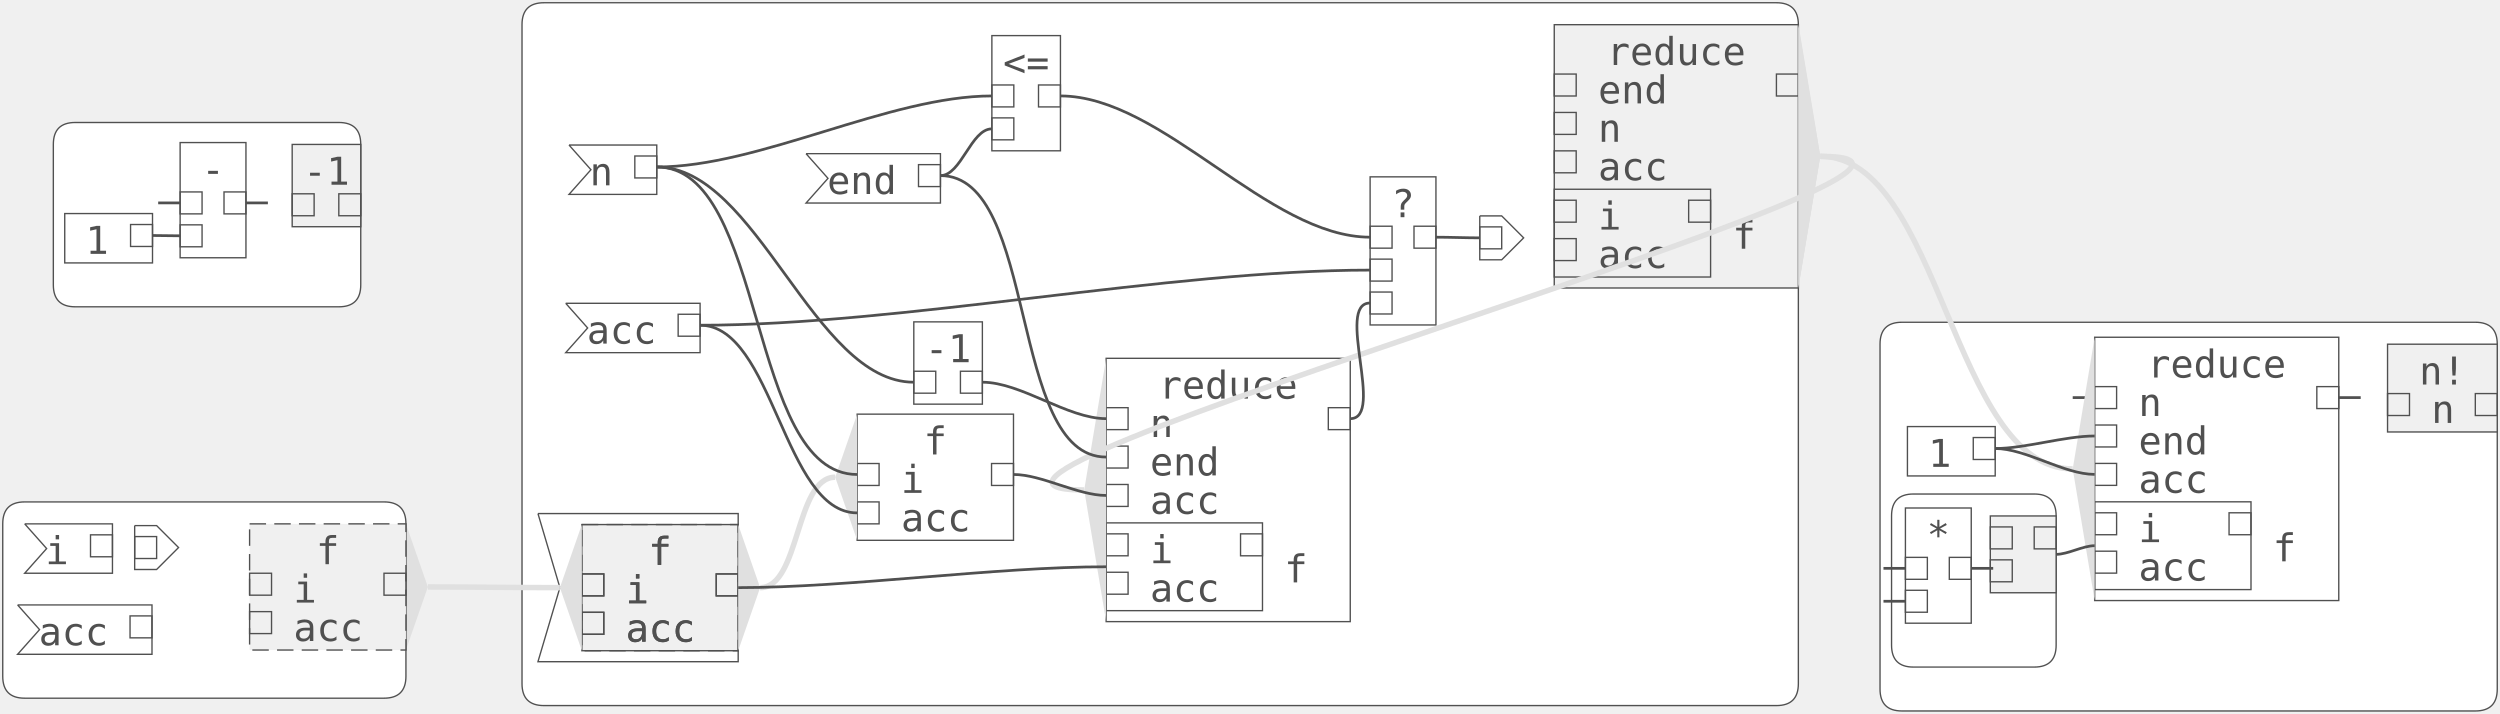
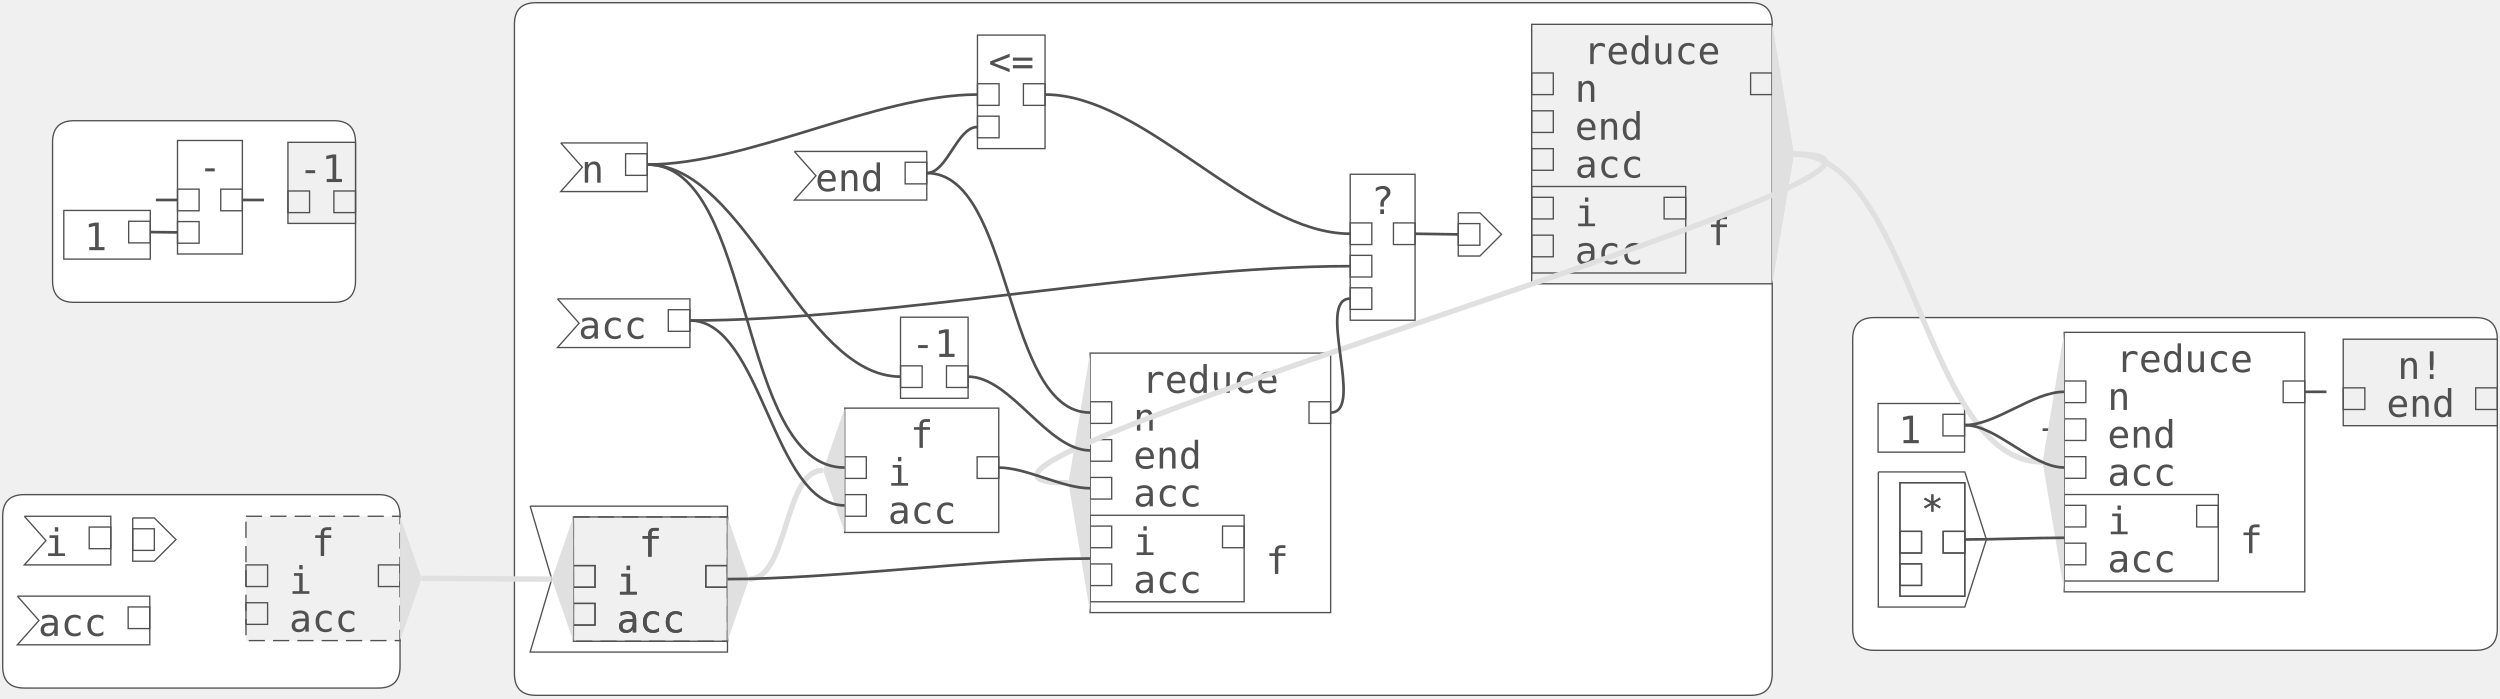
- <svg xmlns="http://www.w3.org/2000/svg" version="1.1" width="911.479" height="260.212">
+ <svg xmlns="http://www.w3.org/2000/svg" version="1.1" width="924.92" height="258.249">
  <defs />
  <g transform="translate(-169.0523,-122.0293)">
    <g>
      <path fill="white" stroke="#505050" paint-order="fill stroke markers" d=" M 359.375 131.029 L 359.375 371.278 Q 359.375 379.278 367.375 379.278 L 816.719 379.278 Q 824.719 379.278 824.719 371.278 L 824.719 131.029 Q 824.719 123.029 816.719 123.029 L 367.375 123.029 Q 359.375 123.029 359.375 131.029" stroke-miterlimit="10" stroke-width="0.5" stroke-dasharray="" />
      <path fill="#F0F0F0" stroke="#505050" paint-order="fill stroke markers" d=" M 735.719 131.029 L 824.719 131.029 L 824.719 227.029 L 735.719 227.029 L 735.719 131.029 Z" stroke-miterlimit="10" stroke-width="0.5" stroke-dasharray="" />
      <path fill="none" stroke="none" />
      <text fill="#505050" stroke="none" font-family="monospace" font-size="14px" font-style="normal" font-weight="normal" text-decoration="normal" x="780.219" y="149.029" text-anchor="middle" dominant-baseline="text-after-edge">reduce</text>
      <path fill="none" stroke="#505050" paint-order="fill stroke markers" d=" M 735.719 149.029 L 743.719 149.029 L 743.719 157.029 L 735.719 157.029 L 735.719 149.029 Z" stroke-miterlimit="10" stroke-width="0.5" stroke-dasharray="" />
-       <text fill="#505050" stroke="none" font-family="monospace" font-size="14px" font-style="normal" font-weight="normal" text-decoration="normal" x="751.719" y="163.029" text-anchor="start" dominant-baseline="text-after-edge">end</text>
+       <text fill="#505050" stroke="none" font-family="monospace" font-size="14px" font-style="normal" font-weight="normal" text-decoration="normal" x="751.719" y="163.029" text-anchor="start" dominant-baseline="text-after-edge">n</text>
      <path fill="none" stroke="#505050" paint-order="fill stroke markers" d=" M 735.719 163.029 L 743.719 163.029 L 743.719 171.029 L 735.719 171.029 L 735.719 163.029 Z" stroke-miterlimit="10" stroke-width="0.5" stroke-dasharray="" />
-       <text fill="#505050" stroke="none" font-family="monospace" font-size="14px" font-style="normal" font-weight="normal" text-decoration="normal" x="751.719" y="177.029" text-anchor="start" dominant-baseline="text-after-edge">n</text>
+       <text fill="#505050" stroke="none" font-family="monospace" font-size="14px" font-style="normal" font-weight="normal" text-decoration="normal" x="751.719" y="177.029" text-anchor="start" dominant-baseline="text-after-edge">end</text>
      <path fill="none" stroke="#505050" paint-order="fill stroke markers" d=" M 735.719 177.029 L 743.719 177.029 L 743.719 185.029 L 735.719 185.029 L 735.719 177.029 Z" stroke-miterlimit="10" stroke-width="0.5" stroke-dasharray="" />
      <text fill="#505050" stroke="none" font-family="monospace" font-size="14px" font-style="normal" font-weight="normal" text-decoration="normal" x="751.719" y="191.029" text-anchor="start" dominant-baseline="text-after-edge">acc</text>
      <path fill="none" stroke="#505050" paint-order="fill stroke markers" d=" M 735.719 191.029 L 792.719 191.029 L 792.719 223.029 L 735.719 223.029 L 735.719 191.029 Z" stroke-miterlimit="10" stroke-width="0.5" stroke-dasharray="" />
      <path fill="none" stroke="none" />
      <path fill="none" stroke="#505050" paint-order="fill stroke markers" d=" M 735.719 195.029 L 743.719 195.029 L 743.719 203.029 L 735.719 203.029 L 735.719 195.029 Z" stroke-miterlimit="10" stroke-width="0.5" stroke-dasharray="" />
      <text fill="#505050" stroke="none" font-family="monospace" font-size="14px" font-style="normal" font-weight="normal" text-decoration="normal" x="751.719" y="209.029" text-anchor="start" dominant-baseline="text-after-edge">i</text>
      <path fill="none" stroke="#505050" paint-order="fill stroke markers" d=" M 735.719 209.029 L 743.719 209.029 L 743.719 217.029 L 735.719 217.029 L 735.719 209.029 Z" stroke-miterlimit="10" stroke-width="0.5" stroke-dasharray="" />
      <text fill="#505050" stroke="none" font-family="monospace" font-size="14px" font-style="normal" font-weight="normal" text-decoration="normal" x="751.719" y="223.029" text-anchor="start" dominant-baseline="text-after-edge">acc</text>
      <path fill="none" stroke="#505050" paint-order="fill stroke markers" d=" M 784.719 195.029 L 792.719 195.029 L 792.719 203.029 L 784.719 203.029 L 784.719 195.029 Z" stroke-miterlimit="10" stroke-width="0.5" stroke-dasharray="" />
      <text fill="#505050" stroke="none" font-family="monospace" font-size="14px" font-style="normal" font-weight="normal" text-decoration="normal" x="800.719" y="216.029" text-anchor="start" dominant-baseline="text-after-edge">f</text>
      <path fill="none" stroke="#505050" paint-order="fill stroke markers" d=" M 816.719 149.029 L 824.719 149.029 L 824.719 157.029 L 816.719 157.029 L 816.719 149.029 Z" stroke-miterlimit="10" stroke-width="0.5" stroke-dasharray="" />
      <path fill="white" stroke="#505050" paint-order="fill stroke markers" d=" M 668.584 186.506 L 692.584 186.506 L 692.584 240.506 L 668.584 240.506 L 668.584 186.506 Z" stroke-miterlimit="10" stroke-width="0.5" stroke-dasharray="" />
      <path fill="#F0F0F0" stroke="none" paint-order="stroke fill markers" d="" />
      <path fill="none" stroke="none" />
      <text fill="#505050" stroke="none" font-family="monospace" font-size="14px" font-style="normal" font-weight="normal" text-decoration="normal" x="680.584" y="204.506" text-anchor="middle" dominant-baseline="text-after-edge">?</text>
      <path fill="none" stroke="#505050" paint-order="fill stroke markers" d=" M 668.584 204.506 L 676.584 204.506 L 676.584 212.506 L 668.584 212.506 L 668.584 204.506 Z" stroke-miterlimit="10" stroke-width="0.5" stroke-dasharray="" />
      <path fill="none" stroke="#505050" paint-order="fill stroke markers" d=" M 668.584 216.506 L 676.584 216.506 L 676.584 224.506 L 668.584 224.506 L 668.584 216.506 Z" stroke-miterlimit="10" stroke-width="0.5" stroke-dasharray="" />
      <path fill="none" stroke="#505050" paint-order="fill stroke markers" d=" M 668.584 228.506 L 676.584 228.506 L 676.584 236.506 L 668.584 236.506 L 668.584 228.506 Z" stroke-miterlimit="10" stroke-width="0.5" stroke-dasharray="" />
      <path fill="none" stroke="#505050" paint-order="fill stroke markers" d=" M 684.584 204.506 L 692.584 204.506 L 692.584 212.506 L 684.584 212.506 L 684.584 204.506 Z" stroke-miterlimit="10" stroke-width="0.5" stroke-dasharray="" />
      <path fill="white" stroke="#505050" paint-order="fill stroke markers" d=" M 708.561 200.751 L 716.561 200.751 L 724.561 208.751 L 716.561 216.751 L 708.561 216.751 L 708.561 200.751" stroke-miterlimit="10" stroke-width="0.5" stroke-dasharray="" />
      <path fill="none" stroke="none" />
      <path fill="none" stroke="#505050" paint-order="fill stroke markers" d=" M 708.561 204.751 L 716.561 204.751 L 716.561 212.751 L 708.561 212.751 L 708.561 204.751 Z" stroke-miterlimit="10" stroke-width="0.5" stroke-dasharray="" />
      <path fill="white" stroke="#505050" paint-order="fill stroke markers" d=" M 375.301 232.605 L 424.301 232.605 L 424.301 250.605 L 375.301 250.605 L 383.301 241.605 L 375.301 232.605" stroke-miterlimit="10" stroke-width="0.5" stroke-dasharray="" />
      <path fill="none" stroke="none" />
      <path fill="none" stroke="#505050" paint-order="fill stroke markers" d=" M 416.301 236.605 L 424.301 236.605 L 424.301 244.605 L 416.301 244.605 L 416.301 236.605 Z" stroke-miterlimit="10" stroke-width="0.5" stroke-dasharray="" />
      <text fill="#505050" stroke="none" font-family="monospace" font-size="14px" font-style="normal" font-weight="normal" text-decoration="normal" x="408.301" y="250.605" text-anchor="end" dominant-baseline="text-after-edge">acc</text>
      <path fill="white" stroke="#505050" paint-order="fill stroke markers" d=" M 376.503 174.904 L 408.503 174.904 L 408.503 192.904 L 376.503 192.904 L 384.503 183.904 L 376.503 174.904" stroke-miterlimit="10" stroke-width="0.5" stroke-dasharray="" />
      <path fill="none" stroke="none" />
      <path fill="none" stroke="#505050" paint-order="fill stroke markers" d=" M 400.503 178.904 L 408.503 178.904 L 408.503 186.904 L 400.503 186.904 L 400.503 178.904 Z" stroke-miterlimit="10" stroke-width="0.5" stroke-dasharray="" />
      <text fill="#505050" stroke="none" font-family="monospace" font-size="14px" font-style="normal" font-weight="normal" text-decoration="normal" x="392.503" y="192.904" text-anchor="end" dominant-baseline="text-after-edge">n</text>
      <path fill="white" stroke="#505050" paint-order="fill stroke markers" d=" M 530.682 135.009 L 555.682 135.009 L 555.682 177.009 L 530.682 177.009 L 530.682 135.009 Z" stroke-miterlimit="10" stroke-width="0.5" stroke-dasharray="" />
      <path fill="#F0F0F0" stroke="none" paint-order="stroke fill markers" d="" />
      <path fill="none" stroke="none" />
      <text fill="#505050" stroke="none" font-family="monospace" font-size="14px" font-style="normal" font-weight="normal" text-decoration="normal" x="543.182" y="153.009" text-anchor="middle" dominant-baseline="text-after-edge">&lt;=</text>
      <path fill="none" stroke="#505050" paint-order="fill stroke markers" d=" M 530.682 153.009 L 538.682 153.009 L 538.682 161.009 L 530.682 161.009 L 530.682 153.009 Z" stroke-miterlimit="10" stroke-width="0.5" stroke-dasharray="" />
      <path fill="none" stroke="#505050" paint-order="fill stroke markers" d=" M 530.682 165.009 L 538.682 165.009 L 538.682 173.009 L 530.682 173.009 L 530.682 165.009 Z" stroke-miterlimit="10" stroke-width="0.5" stroke-dasharray="" />
      <path fill="none" stroke="#505050" paint-order="fill stroke markers" d=" M 547.682 153.009 L 555.682 153.009 L 555.682 161.009 L 547.682 161.009 L 547.682 153.009 Z" stroke-miterlimit="10" stroke-width="0.5" stroke-dasharray="" />
      <path fill="white" stroke="#505050" paint-order="fill stroke markers" d=" M 502.218 239.38 L 527.218 239.38 L 527.218 269.38 L 502.218 269.38 L 502.218 239.38 Z" stroke-miterlimit="10" stroke-width="0.5" stroke-dasharray="" />
      <path fill="#F0F0F0" stroke="none" paint-order="stroke fill markers" d="" />
      <path fill="none" stroke="none" />
      <text fill="#505050" stroke="none" font-family="monospace" font-size="14px" font-style="normal" font-weight="normal" text-decoration="normal" x="514.718" y="257.38" text-anchor="middle" dominant-baseline="text-after-edge">-1</text>
      <path fill="none" stroke="#505050" paint-order="fill stroke markers" d=" M 502.218 257.38 L 510.218 257.38 L 510.218 265.38 L 502.218 265.38 L 502.218 257.38 Z" stroke-miterlimit="10" stroke-width="0.5" stroke-dasharray="" />
      <path fill="none" stroke="#505050" paint-order="fill stroke markers" d=" M 519.218 257.38 L 527.218 257.38 L 527.218 265.38 L 519.218 265.38 L 519.218 257.38 Z" stroke-miterlimit="10" stroke-width="0.5" stroke-dasharray="" />
      <path fill="none" stroke="none" />
      <path fill="white" stroke="#505050" paint-order="fill stroke markers" d=" M 365.189 309.278 L 438.189 309.278 L 438.189 363.278 L 365.189 363.278 L 373.189 336.278 L 365.189 309.278" stroke-miterlimit="10" stroke-width="0.5" stroke-dasharray="" />
      <path fill="#F0F0F0" stroke="none" paint-order="stroke fill markers" d=" M 381.189 313.278 L 438.189 313.278 L 438.189 359.278 L 381.189 359.278 L 381.189 313.278 Z" />
      <path fill="none" stroke="none" />
      <path fill="none" stroke="#505050" paint-order="fill stroke markers" d=" M 381.189 313.278 L 438.189 313.278 L 438.189 359.278 L 381.189 359.278 L 381.189 313.278 Z" stroke-miterlimit="10" stroke-width="0.5" stroke-dasharray="" />
      <path fill="none" stroke="none" />
      <text fill="#505050" stroke="none" font-family="monospace" font-size="14px" font-style="normal" font-weight="normal" text-decoration="normal" x="409.689" y="331.278" text-anchor="middle" dominant-baseline="text-after-edge">f</text>
      <path fill="none" stroke="#505050" paint-order="fill stroke markers" d=" M 381.189 331.278 L 389.189 331.278 L 389.189 339.278 L 381.189 339.278 L 381.189 331.278 Z" stroke-miterlimit="10" stroke-width="0.5" stroke-dasharray="" />
      <text fill="#505050" stroke="none" font-family="monospace" font-size="14px" font-style="normal" font-weight="normal" text-decoration="normal" x="397.189" y="345.278" text-anchor="start" dominant-baseline="text-after-edge">i</text>
      <path fill="none" stroke="#505050" paint-order="fill stroke markers" d=" M 381.189 345.278 L 389.189 345.278 L 389.189 353.278 L 381.189 353.278 L 381.189 345.278 Z" stroke-miterlimit="10" stroke-width="0.5" stroke-dasharray="" />
      <text fill="#505050" stroke="none" font-family="monospace" font-size="14px" font-style="normal" font-weight="normal" text-decoration="normal" x="397.189" y="359.278" text-anchor="start" dominant-baseline="text-after-edge">acc</text>
      <path fill="none" stroke="#505050" paint-order="fill stroke markers" d=" M 430.189 331.278 L 438.189 331.278 L 438.189 339.278 L 430.189 339.278 L 430.189 331.278 Z" stroke-miterlimit="10" stroke-width="0.5" stroke-dasharray="" />
      <path fill="none" stroke="#505050" paint-order="fill stroke markers" d=" M 381.189 313.278 L 438.189 313.278 L 438.189 359.278 L 381.189 359.278 L 381.189 313.278 Z" stroke-miterlimit="10" stroke-width="0.5" stroke-dasharray="6,3" />
      <path fill="#F0F0F0" stroke="none" paint-order="stroke fill markers" d="" />
      <path fill="none" stroke="none" />
      <text fill="#505050" stroke="none" font-family="monospace" font-size="14px" font-style="normal" font-weight="normal" text-decoration="normal" x="409.689" y="331.278" text-anchor="middle" dominant-baseline="text-after-edge">f</text>
      <path fill="none" stroke="#505050" paint-order="fill stroke markers" d=" M 381.189 331.278 L 389.189 331.278 L 389.189 339.278 L 381.189 339.278 L 381.189 331.278 Z" stroke-miterlimit="10" stroke-width="0.5" stroke-dasharray="0" />
      <text fill="#505050" stroke="none" font-family="monospace" font-size="14px" font-style="normal" font-weight="normal" text-decoration="normal" x="397.189" y="345.278" text-anchor="start" dominant-baseline="text-after-edge">i</text>
      <path fill="none" stroke="#505050" paint-order="fill stroke markers" d=" M 381.189 345.278 L 389.189 345.278 L 389.189 353.278 L 381.189 353.278 L 381.189 345.278 Z" stroke-miterlimit="10" stroke-width="0.5" stroke-dasharray="0" />
      <text fill="#505050" stroke="none" font-family="monospace" font-size="14px" font-style="normal" font-weight="normal" text-decoration="normal" x="397.189" y="359.278" text-anchor="start" dominant-baseline="text-after-edge">acc</text>
      <path fill="none" stroke="#505050" paint-order="fill stroke markers" d=" M 430.189 331.278 L 438.189 331.278 L 438.189 339.278 L 430.189 339.278 L 430.189 331.278 Z" stroke-miterlimit="10" stroke-width="0.5" stroke-dasharray="0" />
-       <path fill="#e0e0e0" stroke="none" paint-order="stroke fill markers" d=" M 325.052 336.026 L 317.052 313.026 L 317.052 359.026 Z M 373.189 336.278 L 381.189 313.278 L 381.189 359.278 Z" />
-       <path fill="none" stroke="none" />
-       <path fill="none" stroke="#e0e0e0" paint-order="fill stroke markers" d=" M 325.052 336.026 C 339.493 336.026 358.748 336.278 373.189 336.278" stroke-miterlimit="10" stroke-width="2" stroke-dasharray="0" />
      <path fill="white" stroke="#505050" paint-order="fill stroke markers" d=" M 481.561 273.023 L 538.561 273.023 L 538.561 319.023 L 481.561 319.023 L 481.561 273.023 Z" stroke-miterlimit="10" stroke-width="0.5" stroke-dasharray="0" />
      <path fill="#F0F0F0" stroke="none" paint-order="stroke fill markers" d="" />
      <path fill="none" stroke="none" />
      <text fill="#505050" stroke="none" font-family="monospace" font-size="14px" font-style="normal" font-weight="normal" text-decoration="normal" x="510.061" y="291.023" text-anchor="middle" dominant-baseline="text-after-edge">f</text>
      <path fill="none" stroke="#505050" paint-order="fill stroke markers" d=" M 481.561 291.023 L 489.561 291.023 L 489.561 299.023 L 481.561 299.023 L 481.561 291.023 Z" stroke-miterlimit="10" stroke-width="0.5" stroke-dasharray="0" />
      <text fill="#505050" stroke="none" font-family="monospace" font-size="14px" font-style="normal" font-weight="normal" text-decoration="normal" x="497.561" y="305.023" text-anchor="start" dominant-baseline="text-after-edge">i</text>
      <path fill="none" stroke="#505050" paint-order="fill stroke markers" d=" M 481.561 305.023 L 489.561 305.023 L 489.561 313.023 L 481.561 313.023 L 481.561 305.023 Z" stroke-miterlimit="10" stroke-width="0.5" stroke-dasharray="0" />
      <text fill="#505050" stroke="none" font-family="monospace" font-size="14px" font-style="normal" font-weight="normal" text-decoration="normal" x="497.561" y="319.023" text-anchor="start" dominant-baseline="text-after-edge">acc</text>
      <path fill="none" stroke="#505050" paint-order="fill stroke markers" d=" M 530.561 291.023 L 538.561 291.023 L 538.561 299.023 L 530.561 299.023 L 530.561 291.023 Z" stroke-miterlimit="10" stroke-width="0.5" stroke-dasharray="0" />
-       <path fill="#e0e0e0" stroke="none" paint-order="stroke fill markers" d=" M 446.189 336.278 L 438.189 313.278 L 438.189 359.278 Z M 473.561 296.023 L 481.561 273.023 L 481.561 319.023 Z" />
-       <path fill="none" stroke="none" />
-       <path fill="none" stroke="#e0e0e0" paint-order="fill stroke markers" d=" M 446.189 336.278 C 460.793 336.278 458.957 296.023 473.561 296.023" stroke-miterlimit="10" stroke-width="2" stroke-dasharray="0" />
      <path fill="white" stroke="#505050" paint-order="fill stroke markers" d=" M 462.929 178.055 L 511.929 178.055 L 511.929 196.055 L 462.929 196.055 L 470.929 187.055 L 462.929 178.055" stroke-miterlimit="10" stroke-width="0.5" stroke-dasharray="0" />
      <path fill="none" stroke="none" />
      <path fill="none" stroke="#505050" paint-order="fill stroke markers" d=" M 503.929 182.055 L 511.929 182.055 L 511.929 190.055 L 503.929 190.055 L 503.929 182.055 Z" stroke-miterlimit="10" stroke-width="0.5" stroke-dasharray="0" />
      <text fill="#505050" stroke="none" font-family="monospace" font-size="14px" font-style="normal" font-weight="normal" text-decoration="normal" x="495.929" y="196.055" text-anchor="end" dominant-baseline="text-after-edge">end</text>
      <path fill="white" stroke="#505050" paint-order="fill stroke markers" d=" M 572.343 252.668 L 661.343 252.668 L 661.343 348.668 L 572.343 348.668 L 572.343 252.668 Z" stroke-miterlimit="10" stroke-width="0.5" stroke-dasharray="0" />
      <path fill="#F0F0F0" stroke="none" paint-order="stroke fill markers" d="" />
      <path fill="none" stroke="none" />
      <text fill="#505050" stroke="none" font-family="monospace" font-size="14px" font-style="normal" font-weight="normal" text-decoration="normal" x="616.843" y="270.668" text-anchor="middle" dominant-baseline="text-after-edge">reduce</text>
      <path fill="none" stroke="#505050" paint-order="fill stroke markers" d=" M 572.343 270.668 L 580.343 270.668 L 580.343 278.668 L 572.343 278.668 L 572.343 270.668 Z" stroke-miterlimit="10" stroke-width="0.5" stroke-dasharray="0" />
      <text fill="#505050" stroke="none" font-family="monospace" font-size="14px" font-style="normal" font-weight="normal" text-decoration="normal" x="588.343" y="284.668" text-anchor="start" dominant-baseline="text-after-edge">n</text>
      <path fill="none" stroke="#505050" paint-order="fill stroke markers" d=" M 572.343 284.668 L 580.343 284.668 L 580.343 292.668 L 572.343 292.668 L 572.343 284.668 Z" stroke-miterlimit="10" stroke-width="0.5" stroke-dasharray="0" />
      <text fill="#505050" stroke="none" font-family="monospace" font-size="14px" font-style="normal" font-weight="normal" text-decoration="normal" x="588.343" y="298.668" text-anchor="start" dominant-baseline="text-after-edge">end</text>
      <path fill="none" stroke="#505050" paint-order="fill stroke markers" d=" M 572.343 298.668 L 580.343 298.668 L 580.343 306.668 L 572.343 306.668 L 572.343 298.668 Z" stroke-miterlimit="10" stroke-width="0.5" stroke-dasharray="0" />
      <text fill="#505050" stroke="none" font-family="monospace" font-size="14px" font-style="normal" font-weight="normal" text-decoration="normal" x="588.343" y="312.668" text-anchor="start" dominant-baseline="text-after-edge">acc</text>
      <path fill="none" stroke="#505050" paint-order="fill stroke markers" d=" M 572.343 312.668 L 629.343 312.668 L 629.343 344.668 L 572.343 344.668 L 572.343 312.668 Z" stroke-miterlimit="10" stroke-width="0.5" stroke-dasharray="0" />
      <path fill="none" stroke="none" />
      <path fill="none" stroke="#505050" paint-order="fill stroke markers" d=" M 572.343 316.668 L 580.343 316.668 L 580.343 324.668 L 572.343 324.668 L 572.343 316.668 Z" stroke-miterlimit="10" stroke-width="0.5" stroke-dasharray="0" />
      <text fill="#505050" stroke="none" font-family="monospace" font-size="14px" font-style="normal" font-weight="normal" text-decoration="normal" x="588.343" y="330.668" text-anchor="start" dominant-baseline="text-after-edge">i</text>
      <path fill="none" stroke="#505050" paint-order="fill stroke markers" d=" M 572.343 330.668 L 580.343 330.668 L 580.343 338.668 L 572.343 338.668 L 572.343 330.668 Z" stroke-miterlimit="10" stroke-width="0.5" stroke-dasharray="0" />
      <text fill="#505050" stroke="none" font-family="monospace" font-size="14px" font-style="normal" font-weight="normal" text-decoration="normal" x="588.343" y="344.668" text-anchor="start" dominant-baseline="text-after-edge">acc</text>
      <path fill="none" stroke="#505050" paint-order="fill stroke markers" d=" M 621.343 316.668 L 629.343 316.668 L 629.343 324.668 L 621.343 324.668 L 621.343 316.668 Z" stroke-miterlimit="10" stroke-width="0.5" stroke-dasharray="0" />
      <text fill="#505050" stroke="none" font-family="monospace" font-size="14px" font-style="normal" font-weight="normal" text-decoration="normal" x="637.343" y="337.668" text-anchor="start" dominant-baseline="text-after-edge">f</text>
      <path fill="none" stroke="#505050" paint-order="fill stroke markers" d=" M 653.343 270.668 L 661.343 270.668 L 661.343 278.668 L 653.343 278.668 L 653.343 270.668 Z" stroke-miterlimit="10" stroke-width="0.5" stroke-dasharray="0" />
-       <path fill="#e0e0e0" stroke="none" paint-order="stroke fill markers" d=" M 832.719 179.029 L 824.719 131.029 L 824.719 227.029 Z M 564.343 300.668 L 572.343 252.668 L 572.343 348.668 Z" />
-       <path fill="none" stroke="none" />
-       <path fill="none" stroke="#e0e0e0" paint-order="fill stroke markers" d=" M 832.719 179.029 C 921.116 179.029 475.946 300.668 564.343 300.668" stroke-miterlimit="10" stroke-width="2" stroke-dasharray="0" />
      <path fill="white" stroke="#505050" paint-order="fill stroke markers" d=" M 188.499 174.688 L 188.499 225.889 Q 188.499 233.889 196.499 233.889 L 292.579 233.889 Q 300.579 233.889 300.579 225.889 L 300.579 174.688 Q 300.579 166.688 292.579 166.688 L 196.499 166.688 Q 188.499 166.688 188.499 174.688" stroke-miterlimit="10" stroke-width="0.5" stroke-dasharray="0" />
      <path fill="#F0F0F0" stroke="#505050" paint-order="fill stroke markers" d=" M 275.579 174.688 L 300.579 174.688 L 300.579 204.688 L 275.579 204.688 L 275.579 174.688 Z" stroke-miterlimit="10" stroke-width="0.5" stroke-dasharray="0" />
      <path fill="none" stroke="none" />
      <text fill="#505050" stroke="none" font-family="monospace" font-size="14px" font-style="normal" font-weight="normal" text-decoration="normal" x="288.079" y="192.688" text-anchor="middle" dominant-baseline="text-after-edge">-1</text>
      <path fill="none" stroke="#505050" paint-order="fill stroke markers" d=" M 275.579 192.688 L 283.579 192.688 L 283.579 200.688 L 275.579 200.688 L 275.579 192.688 Z" stroke-miterlimit="10" stroke-width="0.5" stroke-dasharray="0" />
      <path fill="none" stroke="#505050" paint-order="fill stroke markers" d=" M 292.579 192.688 L 300.579 192.688 L 300.579 200.688 L 292.579 200.688 L 292.579 192.688 Z" stroke-miterlimit="10" stroke-width="0.5" stroke-dasharray="0" />
      <path fill="none" stroke="#505050" paint-order="fill stroke markers" d=" M 234.724 196.006 L 226.724 196.006 M 258.724 196.006 L 266.724 196.006" stroke-miterlimit="10" stroke-dasharray="0" />
      <path fill="white" stroke="#505050" paint-order="fill stroke markers" d=" M 234.724 174.006 L 258.724 174.006 L 258.724 216.006 L 234.724 216.006 L 234.724 174.006 Z" stroke-miterlimit="10" stroke-width="0.5" stroke-dasharray="0" />
      <path fill="#F0F0F0" stroke="none" paint-order="stroke fill markers" d="" />
      <path fill="none" stroke="none" />
      <text fill="#505050" stroke="none" font-family="monospace" font-size="14px" font-style="normal" font-weight="normal" text-decoration="normal" x="246.724" y="192.006" text-anchor="middle" dominant-baseline="text-after-edge">-</text>
      <path fill="none" stroke="#505050" paint-order="fill stroke markers" d=" M 234.724 192.006 L 242.724 192.006 L 242.724 200.006 L 234.724 200.006 L 234.724 192.006 Z" stroke-miterlimit="10" stroke-width="0.5" stroke-dasharray="0" />
      <path fill="none" stroke="#505050" paint-order="fill stroke markers" d=" M 234.724 204.006 L 242.724 204.006 L 242.724 212.006 L 234.724 212.006 L 234.724 204.006 Z" stroke-miterlimit="10" stroke-width="0.5" stroke-dasharray="0" />
      <path fill="none" stroke="#505050" paint-order="fill stroke markers" d=" M 250.724 192.006 L 258.724 192.006 L 258.724 200.006 L 250.724 200.006 L 250.724 192.006 Z" stroke-miterlimit="10" stroke-width="0.5" stroke-dasharray="0" />
      <path fill="white" stroke="#505050" paint-order="fill stroke markers" d=" M 192.654 199.889 L 224.654 199.889 L 224.654 217.889 L 192.654 217.889 L 192.654 199.889 Z" stroke-miterlimit="10" stroke-width="0.5" stroke-dasharray="0" />
      <path fill="#F0F0F0" stroke="none" paint-order="stroke fill markers" d="" />
      <path fill="none" stroke="none" />
      <path fill="none" stroke="#505050" paint-order="fill stroke markers" d=" M 216.654 203.889 L 224.654 203.889 L 224.654 211.889 L 216.654 211.889 L 216.654 203.889 Z" stroke-miterlimit="10" stroke-width="0.5" stroke-dasharray="0" />
      <text fill="#505050" stroke="none" font-family="monospace" font-size="14px" font-style="normal" font-weight="normal" text-decoration="normal" x="208.654" y="217.889" text-anchor="end" dominant-baseline="text-after-edge">1</text>
-       <path fill="white" stroke="#505050" paint-order="fill stroke markers" d=" M 854.495 247.522 L 854.495 373.241 Q 854.495 381.241 862.495 381.241 L 1071.531 381.241 Q 1079.531 381.241 1079.531 373.241 L 1079.531 247.522 Q 1079.531 239.522 1071.531 239.522 L 862.495 239.522 Q 854.495 239.522 854.495 247.522" stroke-miterlimit="10" stroke-width="0.5" stroke-dasharray="0" />
-       <path fill="#F0F0F0" stroke="#505050" paint-order="fill stroke markers" d=" M 1039.531 247.522 L 1079.531 247.522 L 1079.531 279.522 L 1039.531 279.522 L 1039.531 247.522 Z" stroke-miterlimit="10" stroke-width="0.5" stroke-dasharray="0" />
-       <path fill="none" stroke="none" />
-       <text fill="#505050" stroke="none" font-family="monospace" font-size="14px" font-style="normal" font-weight="normal" text-decoration="normal" x="1059.531" y="265.522" text-anchor="middle" dominant-baseline="text-after-edge">n!</text>
-       <path fill="none" stroke="#505050" paint-order="fill stroke markers" d=" M 1039.531 265.522 L 1047.531 265.522 L 1047.531 273.522 L 1039.531 273.522 L 1039.531 265.522 Z" stroke-miterlimit="10" stroke-width="0.5" stroke-dasharray="0" />
-       <text fill="#505050" stroke="none" font-family="monospace" font-size="14px" font-style="normal" font-weight="normal" text-decoration="normal" x="1055.531" y="279.522" text-anchor="start" dominant-baseline="text-after-edge">n</text>
-       <path fill="none" stroke="#505050" paint-order="fill stroke markers" d=" M 1071.531 265.522 L 1079.531 265.522 L 1079.531 273.522 L 1071.531 273.522 L 1071.531 265.522 Z" stroke-miterlimit="10" stroke-width="0.5" stroke-dasharray="0" />
-       <path fill="none" stroke="#505050" paint-order="fill stroke markers" d=" M 932.747 266.988 L 924.747 266.988 M 1021.747 266.988 L 1029.747 266.988" stroke-miterlimit="10" stroke-dasharray="0" />
-       <path fill="white" stroke="#505050" paint-order="fill stroke markers" d=" M 864.487 277.554 L 896.487 277.554 L 896.487 295.554 L 864.487 295.554 L 864.487 277.554 Z" stroke-miterlimit="10" stroke-width="0.5" stroke-dasharray="0" />
-       <path fill="#F0F0F0" stroke="none" paint-order="stroke fill markers" d="" />
-       <path fill="none" stroke="none" />
-       <path fill="none" stroke="#505050" paint-order="fill stroke markers" d=" M 888.487 281.554 L 896.487 281.554 L 896.487 289.554 L 888.487 289.554 L 888.487 281.554 Z" stroke-miterlimit="10" stroke-width="0.5" stroke-dasharray="0" />
-       <text fill="#505050" stroke="none" font-family="monospace" font-size="14px" font-style="normal" font-weight="normal" text-decoration="normal" x="880.487" y="295.554" text-anchor="end" dominant-baseline="text-after-edge">1</text>
+       <path fill="white" stroke="#505050" paint-order="fill stroke markers" d=" M 854.495 247.522 L 854.495 354.624 Q 854.495 362.624 862.495 362.624 L 1084.972 362.624 Q 1092.972 362.624 1092.972 354.624 L 1092.972 247.522 Q 1092.972 239.522 1084.972 239.522 L 862.495 239.522 Q 854.495 239.522 854.495 247.522" stroke-miterlimit="10" stroke-width="0.5" stroke-dasharray="0" />
+       <path fill="#F0F0F0" stroke="#505050" paint-order="fill stroke markers" d=" M 1035.972 247.522 L 1092.972 247.522 L 1092.972 279.522 L 1035.972 279.522 L 1035.972 247.522 Z" stroke-miterlimit="10" stroke-width="0.5" stroke-dasharray="0" />
+       <path fill="none" stroke="none" />
+       <text fill="#505050" stroke="none" font-family="monospace" font-size="14px" font-style="normal" font-weight="normal" text-decoration="normal" x="1064.472" y="265.522" text-anchor="middle" dominant-baseline="text-after-edge">n!</text>
+       <path fill="none" stroke="#505050" paint-order="fill stroke markers" d=" M 1035.972 265.522 L 1043.972 265.522 L 1043.972 273.522 L 1035.972 273.522 L 1035.972 265.522 Z" stroke-miterlimit="10" stroke-width="0.5" stroke-dasharray="0" />
+       <text fill="#505050" stroke="none" font-family="monospace" font-size="14px" font-style="normal" font-weight="normal" text-decoration="normal" x="1051.972" y="279.522" text-anchor="start" dominant-baseline="text-after-edge">end</text>
+       <path fill="none" stroke="#505050" paint-order="fill stroke markers" d=" M 1084.972 265.522 L 1092.972 265.522 L 1092.972 273.522 L 1084.972 273.522 L 1084.972 265.522 Z" stroke-miterlimit="10" stroke-width="0.5" stroke-dasharray="0" />
+       <path fill="none" stroke="#505050" paint-order="fill stroke markers" d=" M 932.747 280.988 L 924.747 280.988 M 1021.747 266.988 L 1029.747 266.988" stroke-miterlimit="10" stroke-dasharray="0" />
+       <path fill="white" stroke="#505050" paint-order="fill stroke markers" d=" M 863.883 271.308 L 895.883 271.308 L 895.883 289.308 L 863.883 289.308 L 863.883 271.308 Z" stroke-miterlimit="10" stroke-width="0.5" stroke-dasharray="0" />
+       <path fill="#F0F0F0" stroke="none" paint-order="stroke fill markers" d="" />
+       <path fill="none" stroke="none" />
+       <path fill="none" stroke="#505050" paint-order="fill stroke markers" d=" M 887.883 275.308 L 895.883 275.308 L 895.883 283.308 L 887.883 283.308 L 887.883 275.308 Z" stroke-miterlimit="10" stroke-width="0.5" stroke-dasharray="0" />
+       <text fill="#505050" stroke="none" font-family="monospace" font-size="14px" font-style="normal" font-weight="normal" text-decoration="normal" x="879.883" y="289.308" text-anchor="end" dominant-baseline="text-after-edge">1</text>
      <path fill="white" stroke="#505050" paint-order="fill stroke markers" d=" M 932.747 244.988 L 1021.747 244.988 L 1021.747 340.988 L 932.747 340.988 L 932.747 244.988 Z" stroke-miterlimit="10" stroke-width="0.5" stroke-dasharray="0" />
      <path fill="#F0F0F0" stroke="none" paint-order="stroke fill markers" d="" />
      <path fill="none" stroke="none" />
      <text fill="#505050" stroke="none" font-family="monospace" font-size="14px" font-style="normal" font-weight="normal" text-decoration="normal" x="977.247" y="262.988" text-anchor="middle" dominant-baseline="text-after-edge">reduce</text>
      <path fill="none" stroke="#505050" paint-order="fill stroke markers" d=" M 932.747 262.988 L 940.747 262.988 L 940.747 270.988 L 932.747 270.988 L 932.747 262.988 Z" stroke-miterlimit="10" stroke-width="0.5" stroke-dasharray="0" />
      <text fill="#505050" stroke="none" font-family="monospace" font-size="14px" font-style="normal" font-weight="normal" text-decoration="normal" x="948.747" y="276.988" text-anchor="start" dominant-baseline="text-after-edge">n</text>
      <path fill="none" stroke="#505050" paint-order="fill stroke markers" d=" M 932.747 276.988 L 940.747 276.988 L 940.747 284.988 L 932.747 284.988 L 932.747 276.988 Z" stroke-miterlimit="10" stroke-width="0.5" stroke-dasharray="0" />
      <text fill="#505050" stroke="none" font-family="monospace" font-size="14px" font-style="normal" font-weight="normal" text-decoration="normal" x="948.747" y="290.988" text-anchor="start" dominant-baseline="text-after-edge">end</text>
      <path fill="none" stroke="#505050" paint-order="fill stroke markers" d=" M 932.747 290.988 L 940.747 290.988 L 940.747 298.988 L 932.747 298.988 L 932.747 290.988 Z" stroke-miterlimit="10" stroke-width="0.5" stroke-dasharray="0" />
      <text fill="#505050" stroke="none" font-family="monospace" font-size="14px" font-style="normal" font-weight="normal" text-decoration="normal" x="948.747" y="304.988" text-anchor="start" dominant-baseline="text-after-edge">acc</text>
      <path fill="none" stroke="#505050" paint-order="fill stroke markers" d=" M 932.747 304.988 L 989.747 304.988 L 989.747 336.988 L 932.747 336.988 L 932.747 304.988 Z" stroke-miterlimit="10" stroke-width="0.5" stroke-dasharray="0" />
      <path fill="none" stroke="none" />
      <path fill="none" stroke="#505050" paint-order="fill stroke markers" d=" M 932.747 308.988 L 940.747 308.988 L 940.747 316.988 L 932.747 316.988 L 932.747 308.988 Z" stroke-miterlimit="10" stroke-width="0.5" stroke-dasharray="0" />
      <text fill="#505050" stroke="none" font-family="monospace" font-size="14px" font-style="normal" font-weight="normal" text-decoration="normal" x="948.747" y="322.988" text-anchor="start" dominant-baseline="text-after-edge">i</text>
      <path fill="none" stroke="#505050" paint-order="fill stroke markers" d=" M 932.747 322.988 L 940.747 322.988 L 940.747 330.988 L 932.747 330.988 L 932.747 322.988 Z" stroke-miterlimit="10" stroke-width="0.5" stroke-dasharray="0" />
      <text fill="#505050" stroke="none" font-family="monospace" font-size="14px" font-style="normal" font-weight="normal" text-decoration="normal" x="948.747" y="336.988" text-anchor="start" dominant-baseline="text-after-edge">acc</text>
      <path fill="none" stroke="#505050" paint-order="fill stroke markers" d=" M 981.747 308.988 L 989.747 308.988 L 989.747 316.988 L 981.747 316.988 L 981.747 308.988 Z" stroke-miterlimit="10" stroke-width="0.5" stroke-dasharray="0" />
      <text fill="#505050" stroke="none" font-family="monospace" font-size="14px" font-style="normal" font-weight="normal" text-decoration="normal" x="997.747" y="329.988" text-anchor="start" dominant-baseline="text-after-edge">f</text>
      <path fill="none" stroke="#505050" paint-order="fill stroke markers" d=" M 1013.747 262.988 L 1021.747 262.988 L 1021.747 270.988 L 1013.747 270.988 L 1013.747 262.988 Z" stroke-miterlimit="10" stroke-width="0.5" stroke-dasharray="0" />
-       <path fill="#e0e0e0" stroke="none" paint-order="stroke fill markers" d=" M 832.719 179.029 L 824.719 131.029 L 824.719 227.029 Z M 924.747 292.988 L 932.747 244.988 L 932.747 340.988 Z" />
-       <path fill="none" stroke="none" />
-       <path fill="none" stroke="#e0e0e0" paint-order="fill stroke markers" d=" M 832.719 179.029 C 876.663 179.029 880.804 292.988 924.747 292.988" stroke-miterlimit="10" stroke-width="2" stroke-dasharray="0" />
-       <path fill="white" stroke="#505050" paint-order="fill stroke markers" d=" M 858.696 310.143 L 858.696 357.241 Q 858.696 365.241 866.696 365.241 L 910.703 365.241 Q 918.703 365.241 918.703 357.241 L 918.703 310.143 Q 918.703 302.143 910.703 302.143 L 866.696 302.143 Q 858.696 302.143 858.696 310.143" stroke-miterlimit="10" stroke-width="0.5" stroke-dasharray="0" />
-       <path fill="#F0F0F0" stroke="#505050" paint-order="fill stroke markers" d=" M 894.703 310.143 L 918.703 310.143 L 918.703 338.143 L 894.703 338.143 L 894.703 310.143 Z" stroke-miterlimit="10" stroke-width="0.5" stroke-dasharray="0" />
-       <path fill="none" stroke="none" />
-       <path fill="none" stroke="#505050" paint-order="fill stroke markers" d=" M 894.703 314.143 L 902.703 314.143 L 902.703 322.143 L 894.703 322.143 L 894.703 314.143 Z" stroke-miterlimit="10" stroke-width="0.5" stroke-dasharray="0" />
-       <path fill="none" stroke="#505050" paint-order="fill stroke markers" d=" M 894.703 326.143 L 902.703 326.143 L 902.703 334.143 L 894.703 334.143 L 894.703 326.143 Z" stroke-miterlimit="10" stroke-width="0.5" stroke-dasharray="0" />
-       <path fill="none" stroke="#505050" paint-order="fill stroke markers" d=" M 910.703 314.143 L 918.703 314.143 L 918.703 322.143 L 910.703 322.143 L 910.703 314.143 Z" stroke-miterlimit="10" stroke-width="0.5" stroke-dasharray="0" />
-       <path fill="none" stroke="#505050" paint-order="fill stroke markers" d=" M 863.752 329.241 L 855.752 329.241 M 863.752 341.241 L 855.752 341.241 M 887.752 329.241 L 895.752 329.241" stroke-miterlimit="10" stroke-dasharray="0" />
-       <path fill="white" stroke="#505050" paint-order="fill stroke markers" d=" M 863.752 307.241 L 887.752 307.241 L 887.752 349.241 L 863.752 349.241 L 863.752 307.241 Z" stroke-miterlimit="10" stroke-width="0.5" stroke-dasharray="0" />
-       <path fill="#F0F0F0" stroke="none" paint-order="stroke fill markers" d="" />
-       <path fill="none" stroke="none" />
-       <text fill="#505050" stroke="none" font-family="monospace" font-size="14px" font-style="normal" font-weight="normal" text-decoration="normal" x="875.752" y="325.241" text-anchor="middle" dominant-baseline="text-after-edge">*</text>
-       <path fill="none" stroke="#505050" paint-order="fill stroke markers" d=" M 863.752 325.241 L 871.752 325.241 L 871.752 333.241 L 863.752 333.241 L 863.752 325.241 Z" stroke-miterlimit="10" stroke-width="0.5" stroke-dasharray="0" />
-       <path fill="none" stroke="#505050" paint-order="fill stroke markers" d=" M 863.752 337.241 L 871.752 337.241 L 871.752 345.241 L 863.752 345.241 L 863.752 337.241 Z" stroke-miterlimit="10" stroke-width="0.5" stroke-dasharray="0" />
-       <path fill="none" stroke="#505050" paint-order="fill stroke markers" d=" M 879.752 325.241 L 887.752 325.241 L 887.752 333.241 L 879.752 333.241 L 879.752 325.241 Z" stroke-miterlimit="10" stroke-width="0.5" stroke-dasharray="0" />
+       <path fill="none" stroke="none" />
+       <path fill="white" stroke="#505050" paint-order="fill stroke markers" d=" M 863.965 296.624 L 895.965 296.624 L 903.965 321.624 L 895.965 346.624 L 863.965 346.624 L 863.965 296.624" stroke-miterlimit="10" stroke-width="0.5" stroke-dasharray="0" />
+       <path fill="none" stroke="none" />
+       <path fill="none" stroke="#505050" paint-order="fill stroke markers" d=" M 871.965 300.624 L 895.965 300.624 L 895.965 342.624 L 871.965 342.624 L 871.965 300.624 Z" stroke-miterlimit="10" stroke-width="0.5" stroke-dasharray="0" />
+       <path fill="none" stroke="none" />
+       <text fill="#505050" stroke="none" font-family="monospace" font-size="14px" font-style="normal" font-weight="normal" text-decoration="normal" x="883.965" y="318.624" text-anchor="middle" dominant-baseline="text-after-edge">*</text>
+       <path fill="none" stroke="#505050" paint-order="fill stroke markers" d=" M 871.965 318.624 L 879.965 318.624 L 879.965 326.624 L 871.965 326.624 L 871.965 318.624 Z" stroke-miterlimit="10" stroke-width="0.5" stroke-dasharray="0" />
+       <path fill="none" stroke="#505050" paint-order="fill stroke markers" d=" M 871.965 330.624 L 879.965 330.624 L 879.965 338.624 L 871.965 338.624 L 871.965 330.624 Z" stroke-miterlimit="10" stroke-width="0.5" stroke-dasharray="0" />
+       <path fill="none" stroke="#505050" paint-order="fill stroke markers" d=" M 887.965 318.624 L 895.965 318.624 L 895.965 326.624 L 887.965 326.624 L 887.965 318.624 Z" stroke-miterlimit="10" stroke-width="0.5" stroke-dasharray="0" />
+       <path fill="none" stroke="#505050" paint-order="fill stroke markers" d=" M 871.965 300.624 L 895.965 300.624 L 895.965 342.624 L 871.965 342.624 L 871.965 300.624 Z" stroke-miterlimit="10" stroke-width="0.5" stroke-dasharray="0" />
+       <path fill="#F0F0F0" stroke="none" paint-order="stroke fill markers" d="" />
+       <path fill="none" stroke="none" />
+       <text fill="#505050" stroke="none" font-family="monospace" font-size="14px" font-style="normal" font-weight="normal" text-decoration="normal" x="883.965" y="318.624" text-anchor="middle" dominant-baseline="text-after-edge">*</text>
+       <path fill="none" stroke="#505050" paint-order="fill stroke markers" d=" M 871.965 318.624 L 879.965 318.624 L 879.965 326.624 L 871.965 326.624 L 871.965 318.624 Z" stroke-miterlimit="10" stroke-width="0.5" stroke-dasharray="0" />
+       <path fill="none" stroke="#505050" paint-order="fill stroke markers" d=" M 871.965 330.624 L 879.965 330.624 L 879.965 338.624 L 871.965 338.624 L 871.965 330.624 Z" stroke-miterlimit="10" stroke-width="0.5" stroke-dasharray="0" />
+       <path fill="none" stroke="#505050" paint-order="fill stroke markers" d=" M 887.965 318.624 L 895.965 318.624 L 895.965 326.624 L 887.965 326.624 L 887.965 318.624 Z" stroke-miterlimit="10" stroke-width="0.5" stroke-dasharray="0" />
      <path fill="white" stroke="#505050" paint-order="fill stroke markers" d=" M 170.052 313.026 L 170.052 368.583 Q 170.052 376.583 178.052 376.583 L 309.052 376.583 Q 317.052 376.583 317.052 368.583 L 317.052 313.026 Q 317.052 305.026 309.052 305.026 L 178.052 305.026 Q 170.052 305.026 170.052 313.026" stroke-miterlimit="10" stroke-width="0.5" stroke-dasharray="0" />
      <path fill="#F0F0F0" stroke="#505050" paint-order="fill stroke markers" d=" M 260.052 313.026 L 317.052 313.026 L 317.052 359.026 L 260.052 359.026 L 260.052 313.026 Z" stroke-miterlimit="10" stroke-width="0.5" stroke-dasharray="6,3" />
      <path fill="none" stroke="none" />
      <text fill="#505050" stroke="none" font-family="monospace" font-size="14px" font-style="normal" font-weight="normal" text-decoration="normal" x="288.552" y="331.026" text-anchor="middle" dominant-baseline="text-after-edge">f</text>
      <path fill="none" stroke="#505050" paint-order="fill stroke markers" d=" M 260.052 331.026 L 268.052 331.026 L 268.052 339.026 L 260.052 339.026 L 260.052 331.026 Z" stroke-miterlimit="10" stroke-width="0.5" stroke-dasharray="0" />
      <text fill="#505050" stroke="none" font-family="monospace" font-size="14px" font-style="normal" font-weight="normal" text-decoration="normal" x="276.052" y="345.026" text-anchor="start" dominant-baseline="text-after-edge">i</text>
      <path fill="none" stroke="#505050" paint-order="fill stroke markers" d=" M 260.052 345.026 L 268.052 345.026 L 268.052 353.026 L 260.052 353.026 L 260.052 345.026 Z" stroke-miterlimit="10" stroke-width="0.5" stroke-dasharray="0" />
      <text fill="#505050" stroke="none" font-family="monospace" font-size="14px" font-style="normal" font-weight="normal" text-decoration="normal" x="276.052" y="359.026" text-anchor="start" dominant-baseline="text-after-edge">acc</text>
      <path fill="none" stroke="#505050" paint-order="fill stroke markers" d=" M 309.052 331.026 L 317.052 331.026 L 317.052 339.026 L 309.052 339.026 L 309.052 331.026 Z" stroke-miterlimit="10" stroke-width="0.5" stroke-dasharray="0" />
      <path fill="white" stroke="#505050" paint-order="fill stroke markers" d=" M 178.052 313.026 L 210.052 313.026 L 210.052 331.026 L 178.052 331.026 L 186.052 322.026 L 178.052 313.026" stroke-miterlimit="10" stroke-width="0.5" stroke-dasharray="0" />
      <path fill="none" stroke="none" />
      <path fill="none" stroke="#505050" paint-order="fill stroke markers" d=" M 202.052 317.026 L 210.052 317.026 L 210.052 325.026 L 202.052 325.026 L 202.052 317.026 Z" stroke-miterlimit="10" stroke-width="0.5" stroke-dasharray="0" />
      <text fill="#505050" stroke="none" font-family="monospace" font-size="14px" font-style="normal" font-weight="normal" text-decoration="normal" x="194.052" y="331.026" text-anchor="end" dominant-baseline="text-after-edge">i</text>
      <path fill="white" stroke="#505050" paint-order="fill stroke markers" d=" M 175.467 342.583 L 224.467 342.583 L 224.467 360.583 L 175.467 360.583 L 183.467 351.583 L 175.467 342.583" stroke-miterlimit="10" stroke-width="0.5" stroke-dasharray="0" />
      <path fill="none" stroke="none" />
      <path fill="none" stroke="#505050" paint-order="fill stroke markers" d=" M 216.467 346.583 L 224.467 346.583 L 224.467 354.583 L 216.467 354.583 L 216.467 346.583 Z" stroke-miterlimit="10" stroke-width="0.5" stroke-dasharray="0" />
      <text fill="#505050" stroke="none" font-family="monospace" font-size="14px" font-style="normal" font-weight="normal" text-decoration="normal" x="208.467" y="360.583" text-anchor="end" dominant-baseline="text-after-edge">acc</text>
      <path fill="white" stroke="#505050" paint-order="fill stroke markers" d=" M 218.153 313.658 L 226.153 313.658 L 234.153 321.658 L 226.153 329.658 L 218.153 329.658 L 218.153 313.658" stroke-miterlimit="10" stroke-width="0.5" stroke-dasharray="0" />
      <path fill="none" stroke="none" />
      <path fill="none" stroke="#505050" paint-order="fill stroke markers" d=" M 218.153 317.658 L 226.153 317.658 L 226.153 325.658 L 218.153 325.658 L 218.153 317.658 Z" stroke-miterlimit="10" stroke-width="0.5" stroke-dasharray="0" />
+       <path fill="#e0e0e0" stroke="none" paint-order="stroke fill markers" d=" M 325.052 336.026 L 317.052 313.026 L 317.052 359.026 Z M 373.189 336.278 L 381.189 313.278 L 381.189 359.278 Z" />
+       <path fill="none" stroke="none" />
+       <path fill="none" stroke="#e0e0e0" paint-order="fill stroke markers" d=" M 325.052 336.026 C 339.493 336.026 358.748 336.278 373.189 336.278" stroke-miterlimit="10" stroke-width="2" stroke-dasharray="0" />
+       <path fill="#e0e0e0" stroke="none" paint-order="stroke fill markers" d=" M 446.189 336.278 L 438.189 313.278 L 438.189 359.278 Z M 473.561 296.023 L 481.561 273.023 L 481.561 319.023 Z" />
+       <path fill="none" stroke="none" />
+       <path fill="none" stroke="#e0e0e0" paint-order="fill stroke markers" d=" M 446.189 336.278 C 460.793 336.278 458.957 296.023 473.561 296.023" stroke-miterlimit="10" stroke-width="2" stroke-dasharray="0" />
+       <path fill="#e0e0e0" stroke="none" paint-order="stroke fill markers" d=" M 832.719 179.029 L 824.719 131.029 L 824.719 227.029 Z M 564.343 300.668 L 572.343 252.668 L 572.343 348.668 Z" />
+       <path fill="none" stroke="none" />
+       <path fill="none" stroke="#e0e0e0" paint-order="fill stroke markers" d=" M 832.719 179.029 C 921.116 179.029 475.946 300.668 564.343 300.668" stroke-miterlimit="10" stroke-width="2" stroke-dasharray="0" />
+       <path fill="#e0e0e0" stroke="none" paint-order="stroke fill markers" d=" M 832.719 179.029 L 824.719 131.029 L 824.719 227.029 Z M 924.747 292.988 L 932.747 244.988 L 932.747 340.988 Z" />
+       <path fill="none" stroke="none" />
+       <path fill="none" stroke="#e0e0e0" paint-order="fill stroke markers" d=" M 832.719 179.029 C 876.663 179.029 880.804 292.988 924.747 292.988" stroke-miterlimit="10" stroke-width="2" stroke-dasharray="0" />
      <path fill="none" stroke="#505050" paint-order="fill stroke markers" d=" M 511.929 186.055 C 519.532 186.055 523.079 169.009 530.682 169.009" stroke-miterlimit="10" stroke-dasharray="0" />
      <path fill="none" stroke="#505050" paint-order="fill stroke markers" d=" M 408.503 182.904 C 445.971 182.904 493.214 157.009 530.682 157.009" stroke-miterlimit="10" stroke-dasharray="0" />
      <path fill="none" stroke="#505050" paint-order="fill stroke markers" d=" M 692.584 208.506 C 697.378 208.506 703.767 208.751 708.561 208.751" stroke-miterlimit="10" stroke-dasharray="0" />
      <path fill="none" stroke="#505050" paint-order="fill stroke markers" d=" M 424.301 240.605 C 497.833 240.605 595.052 220.506 668.584 220.506" stroke-miterlimit="10" stroke-dasharray="0" />
      <path fill="none" stroke="#505050" paint-order="fill stroke markers" d=" M 555.682 157.009 C 592.91 157.009 631.357 208.506 668.584 208.506" stroke-miterlimit="10" stroke-dasharray="0" />
      <path fill="none" stroke="#505050" paint-order="fill stroke markers" d=" M 661.343 274.668 C 674.176 274.668 655.751 232.506 668.584 232.506" stroke-miterlimit="10" stroke-dasharray="0" />
      <path fill="none" stroke="#505050" paint-order="fill stroke markers" d=" M 438.189 336.278 C 478.5 336.278 532.032 328.668 572.343 328.668" stroke-miterlimit="10" stroke-dasharray="0" />
      <path fill="none" stroke="#505050" paint-order="fill stroke markers" d=" M 408.503 182.904 C 448.649 182.904 441.415 295.023 481.561 295.023" stroke-miterlimit="10" stroke-dasharray="0" />
      <path fill="none" stroke="#505050" paint-order="fill stroke markers" d=" M 424.301 240.605 C 451.066 240.605 454.796 309.023 481.561 309.023" stroke-miterlimit="10" stroke-dasharray="0" />
      <path fill="none" stroke="#505050" paint-order="fill stroke markers" d=" M 538.561 295.023 C 548.952 295.023 561.952 302.668 572.343 302.668" stroke-miterlimit="10" stroke-dasharray="0" />
      <path fill="none" stroke="#505050" paint-order="fill stroke markers" d=" M 408.503 182.904 C 445.173 182.904 465.548 261.38 502.218 261.38" stroke-miterlimit="10" stroke-dasharray="0" />
-       <path fill="none" stroke="#505050" paint-order="fill stroke markers" d=" M 527.218 261.38 C 541.33 261.38 558.23 274.668 572.343 274.668" stroke-miterlimit="10" stroke-dasharray="0" />
-       <path fill="none" stroke="#505050" paint-order="fill stroke markers" d=" M 511.929 186.055 C 547.652 186.055 536.62 288.668 572.343 288.668" stroke-miterlimit="10" stroke-dasharray="0" />
+       <path fill="none" stroke="#505050" paint-order="fill stroke markers" d=" M 527.218 261.38 C 543.038 261.38 556.522 288.668 572.343 288.668" stroke-miterlimit="10" stroke-dasharray="0" />
+       <path fill="none" stroke="#505050" paint-order="fill stroke markers" d=" M 511.929 186.055 C 544.103 186.055 540.168 274.668 572.343 274.668" stroke-miterlimit="10" stroke-dasharray="0" />
      <path fill="none" stroke="#505050" paint-order="fill stroke markers" d=" M 224.654 207.889 C 227.675 207.889 231.703 208.006 234.724 208.006" stroke-miterlimit="10" stroke-dasharray="0" />
-       <path fill="none" stroke="#505050" paint-order="fill stroke markers" d=" M 896.487 285.554 C 907.727 285.554 921.507 294.988 932.747 294.988" stroke-miterlimit="10" stroke-dasharray="0" />
-       <path fill="none" stroke="#505050" paint-order="fill stroke markers" d=" M 918.703 324.143 C 923.021 324.143 928.429 320.988 932.747 320.988" stroke-miterlimit="10" stroke-dasharray="0" />
-       <path fill="none" stroke="#505050" paint-order="fill stroke markers" d=" M 896.487 285.554 C 907.451 285.554 921.783 280.988 932.747 280.988" stroke-miterlimit="10" stroke-dasharray="0" />
+       <path fill="none" stroke="#505050" paint-order="fill stroke markers" d=" M 895.883 279.308 C 907.901 279.308 920.729 294.988 932.747 294.988" stroke-miterlimit="10" stroke-dasharray="0" />
+       <path fill="none" stroke="#505050" paint-order="fill stroke markers" d=" M 895.883 279.308 C 907.543 279.308 921.087 266.988 932.747 266.988" stroke-miterlimit="10" stroke-dasharray="0" />
+       <path fill="none" stroke="#505050" paint-order="fill stroke markers" d=" M 895.965 321.624 C 907.001 321.624 921.711 320.988 932.747 320.988" stroke-miterlimit="10" stroke-dasharray="0" />
    </g>
  </g>
</svg>
